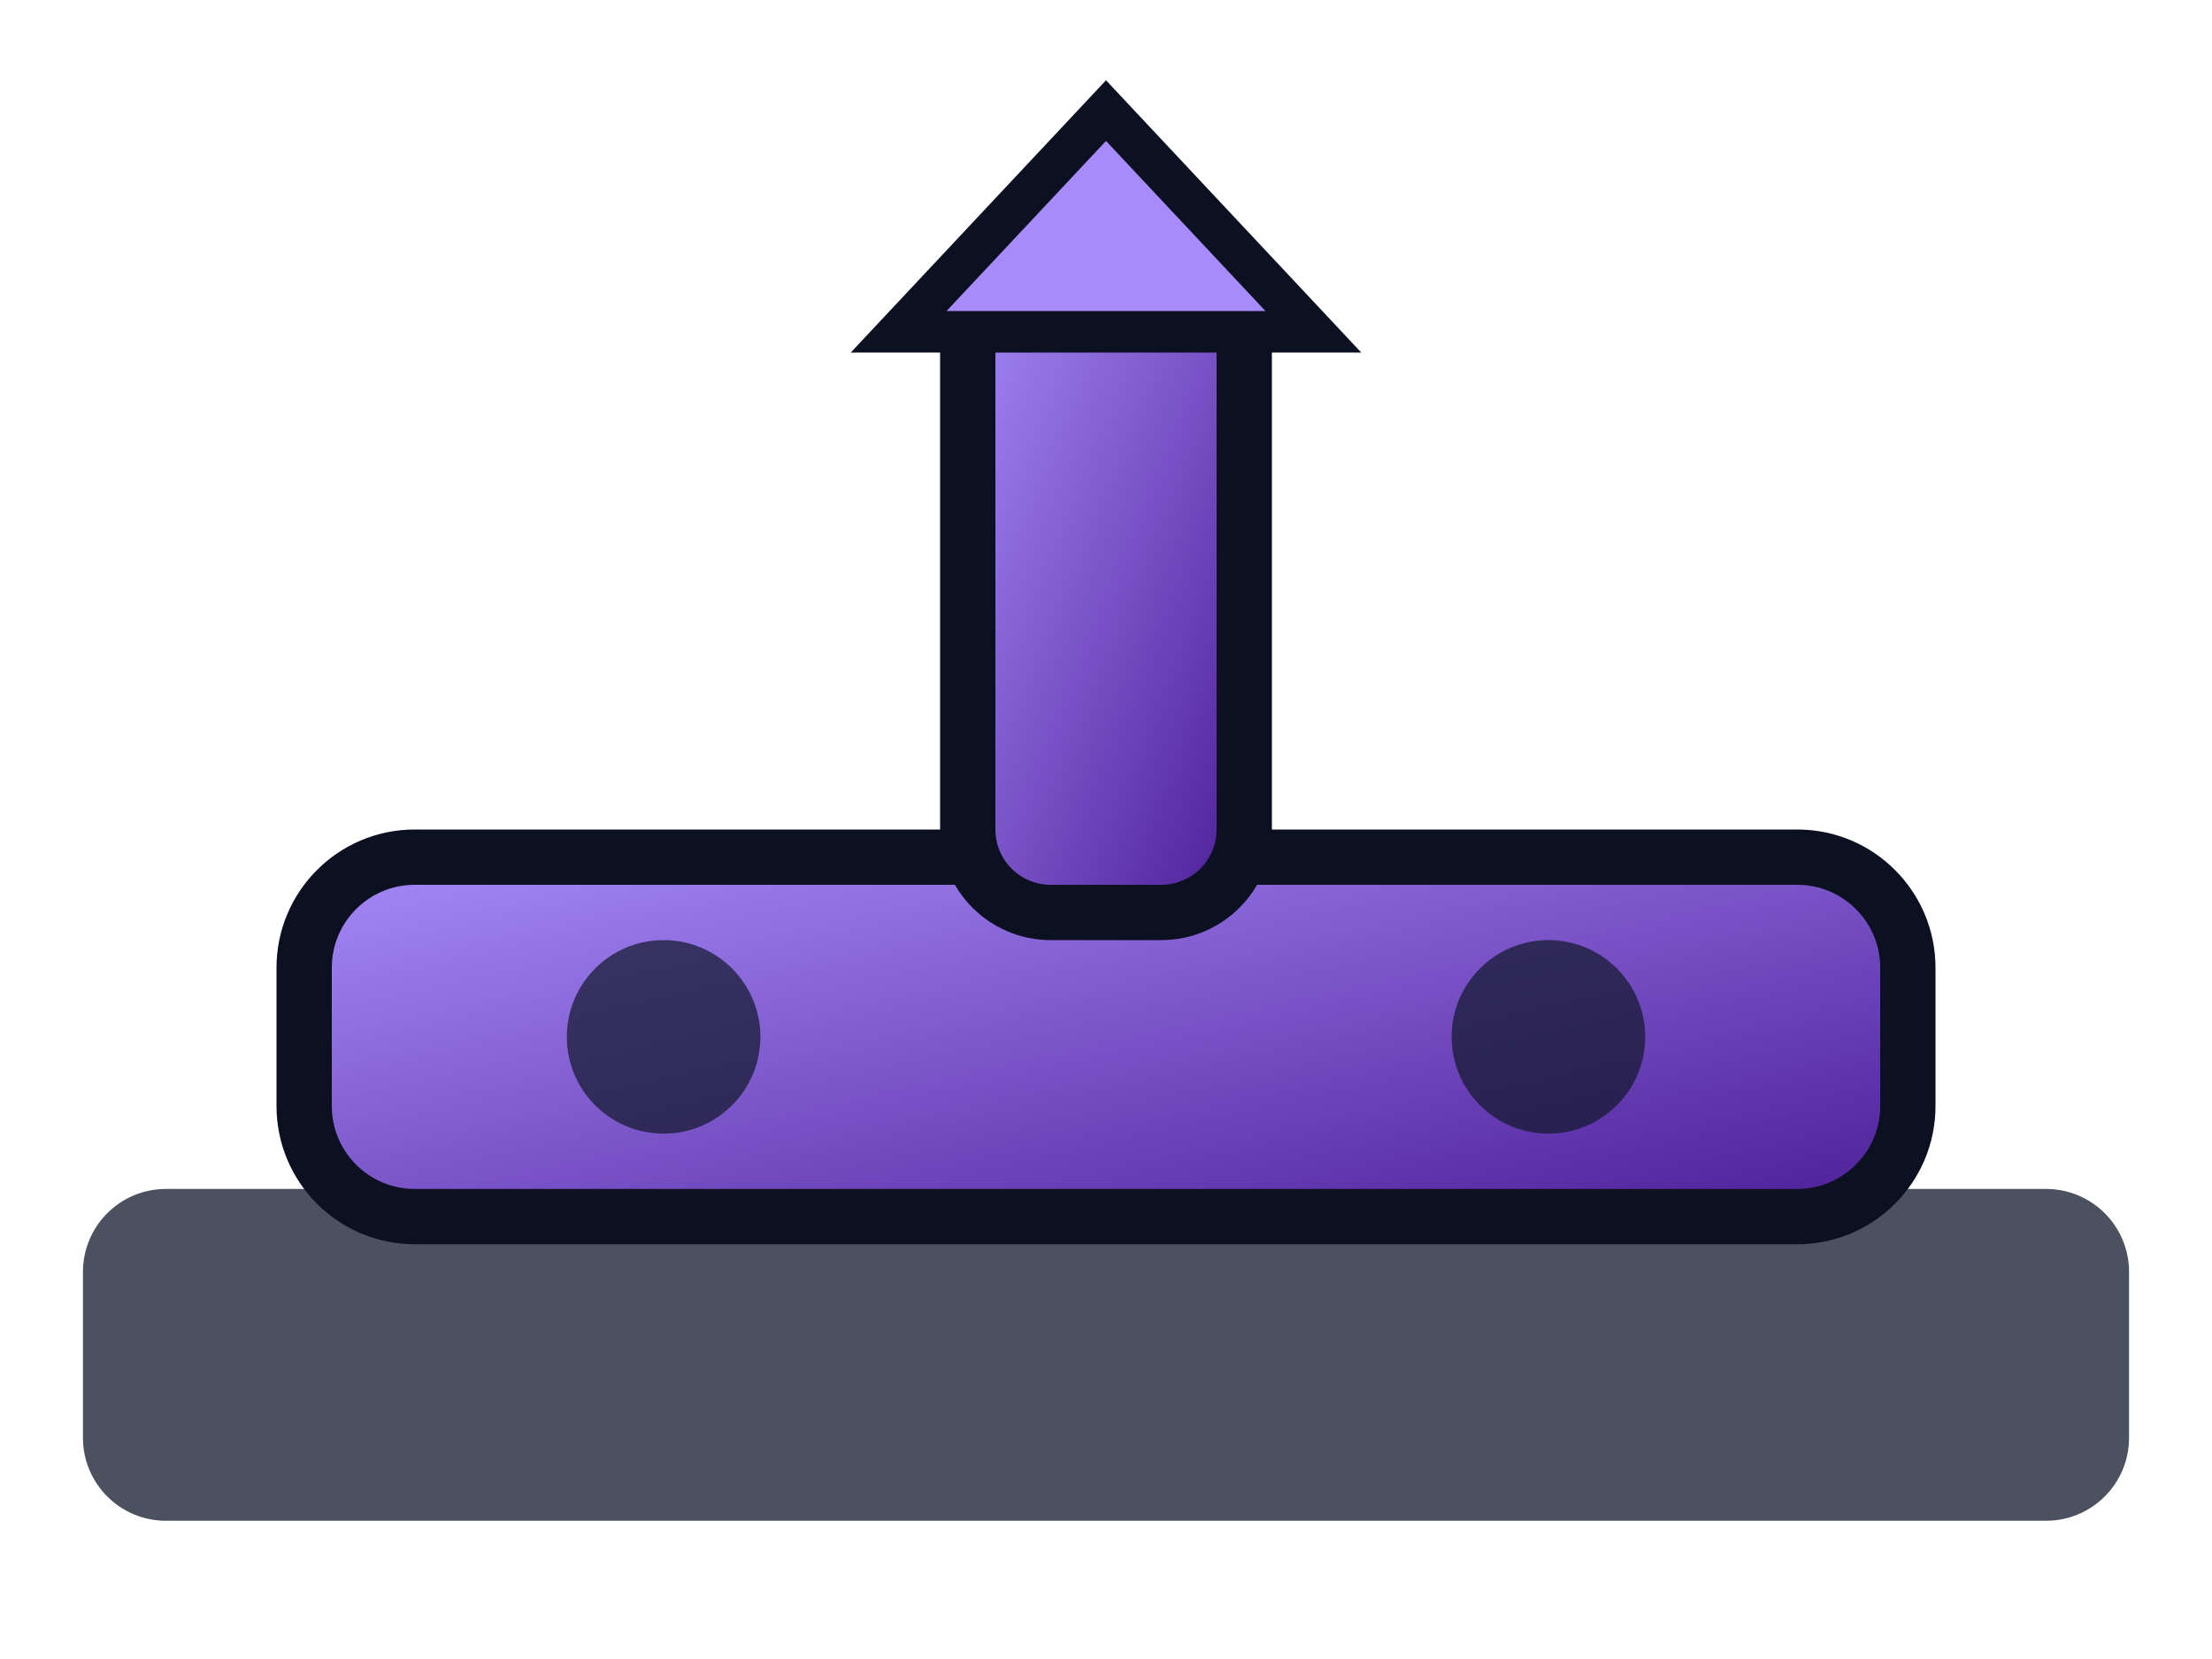
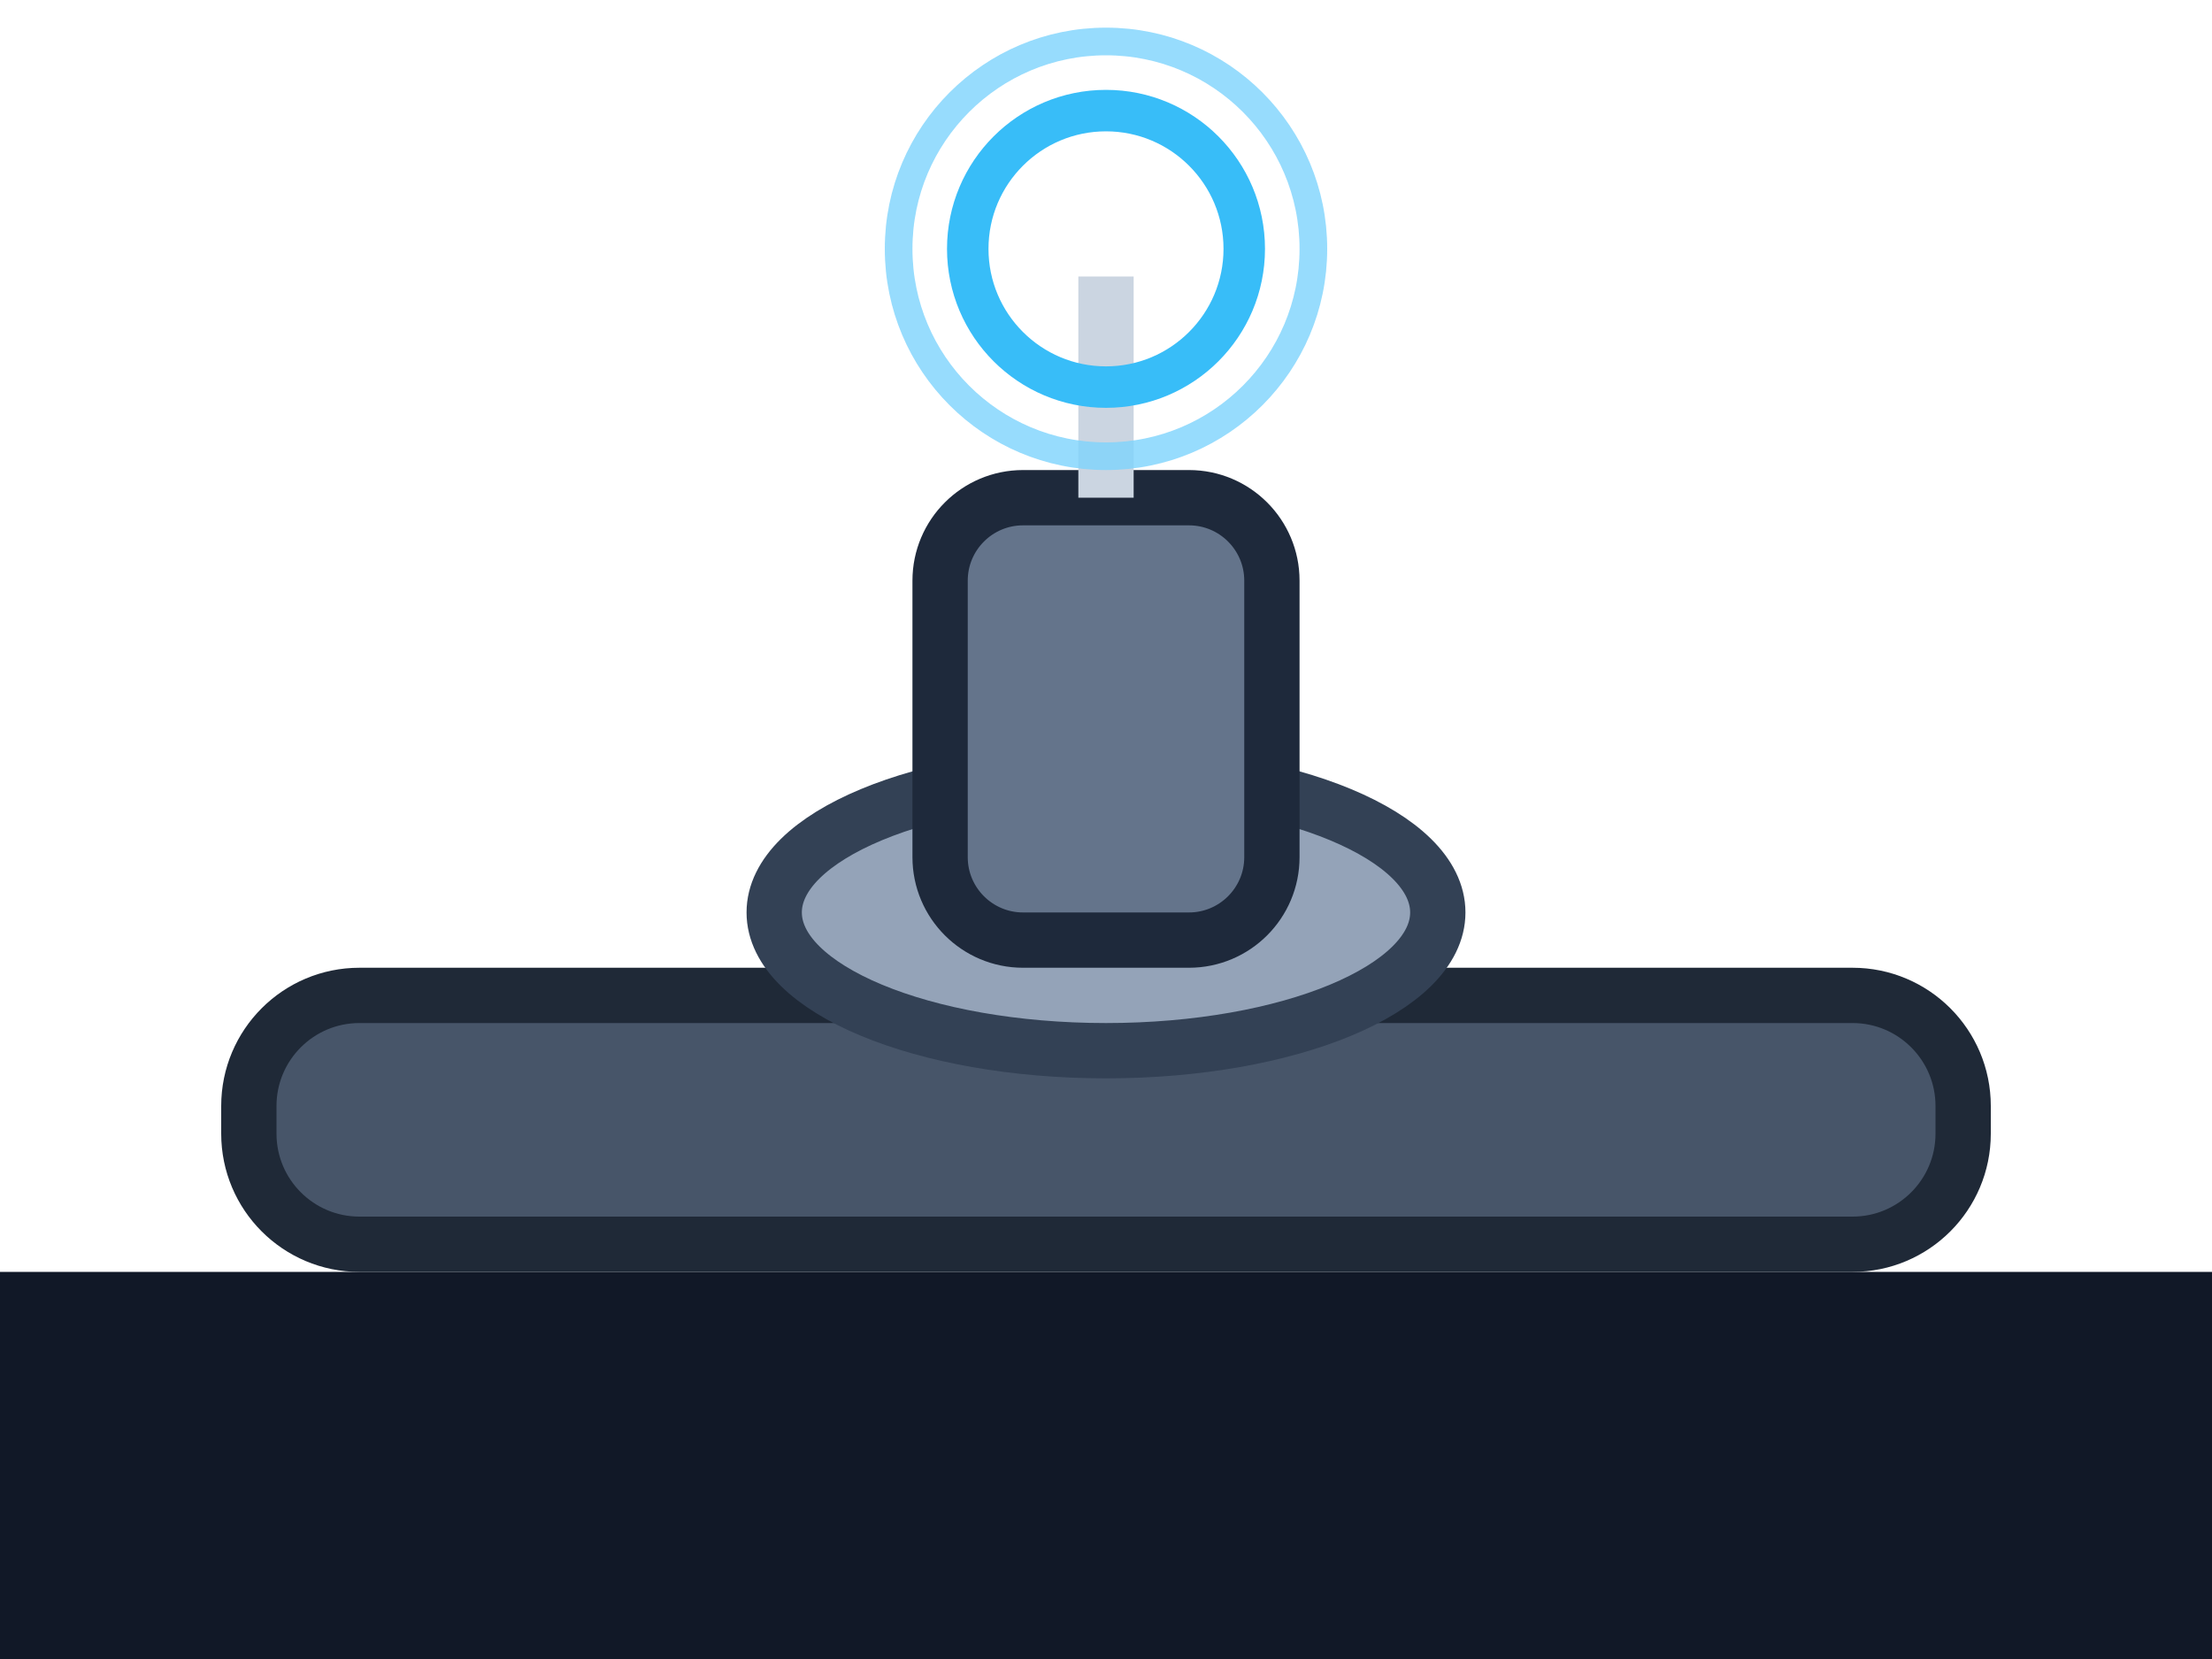
<svg xmlns="http://www.w3.org/2000/svg" width="160" height="120" viewBox="0 0 160 120">
-   <defs>
-     <linearGradient id="g" x1="0" y1="0" x2="1" y2="1">
-       <stop offset="0%" stop-color="#a78bfa" />
-       <stop offset="100%" stop-color="#4c1d95" />
-     </linearGradient>
-   </defs>
-   <rect x="6" y="86" width="148" height="24" rx="6" fill="#0f172a" opacity="0.75" />
-   <rect x="22" y="62" width="116" height="26" rx="8" fill="url(#g)" stroke="#0b1120" stroke-width="4" />
-   <circle cx="48" cy="75" r="7" fill="#0f172a" opacity="0.7" />
-   <circle cx="112" cy="75" r="7" fill="#0f172a" opacity="0.7" />
-   <rect x="70" y="18" width="20" height="48" rx="6" fill="url(#g)" stroke="#0b1120" stroke-width="4" />
-   <polygon points="80,8 95,24 65,24" fill="#a78bfa" stroke="#0b1120" stroke-width="3" />
+   <rect x="0" y="92" width="160" height="28" fill="#111827" />
+   <rect x="18" y="72" width="124" height="18" rx="8" fill="#475569" stroke="#1f2937" stroke-width="4" />
+   <ellipse cx="80" cy="66" rx="24" ry="10" fill="#94a3b8" stroke="#334155" stroke-width="4" />
+   <rect x="68" y="36" width="24" height="32" rx="6" fill="#64748b" stroke="#1e293b" stroke-width="4" />
+   <line x1="80" y1="36" x2="80" y2="20" stroke="#cbd5e1" stroke-width="4" />
+   <circle cx="80" cy="18" r="10" fill="none" stroke="#38bdf8" stroke-width="3" />
+   <circle cx="80" cy="18" r="15" fill="none" stroke="#7dd3fc" stroke-width="2" opacity="0.8" />
</svg>
